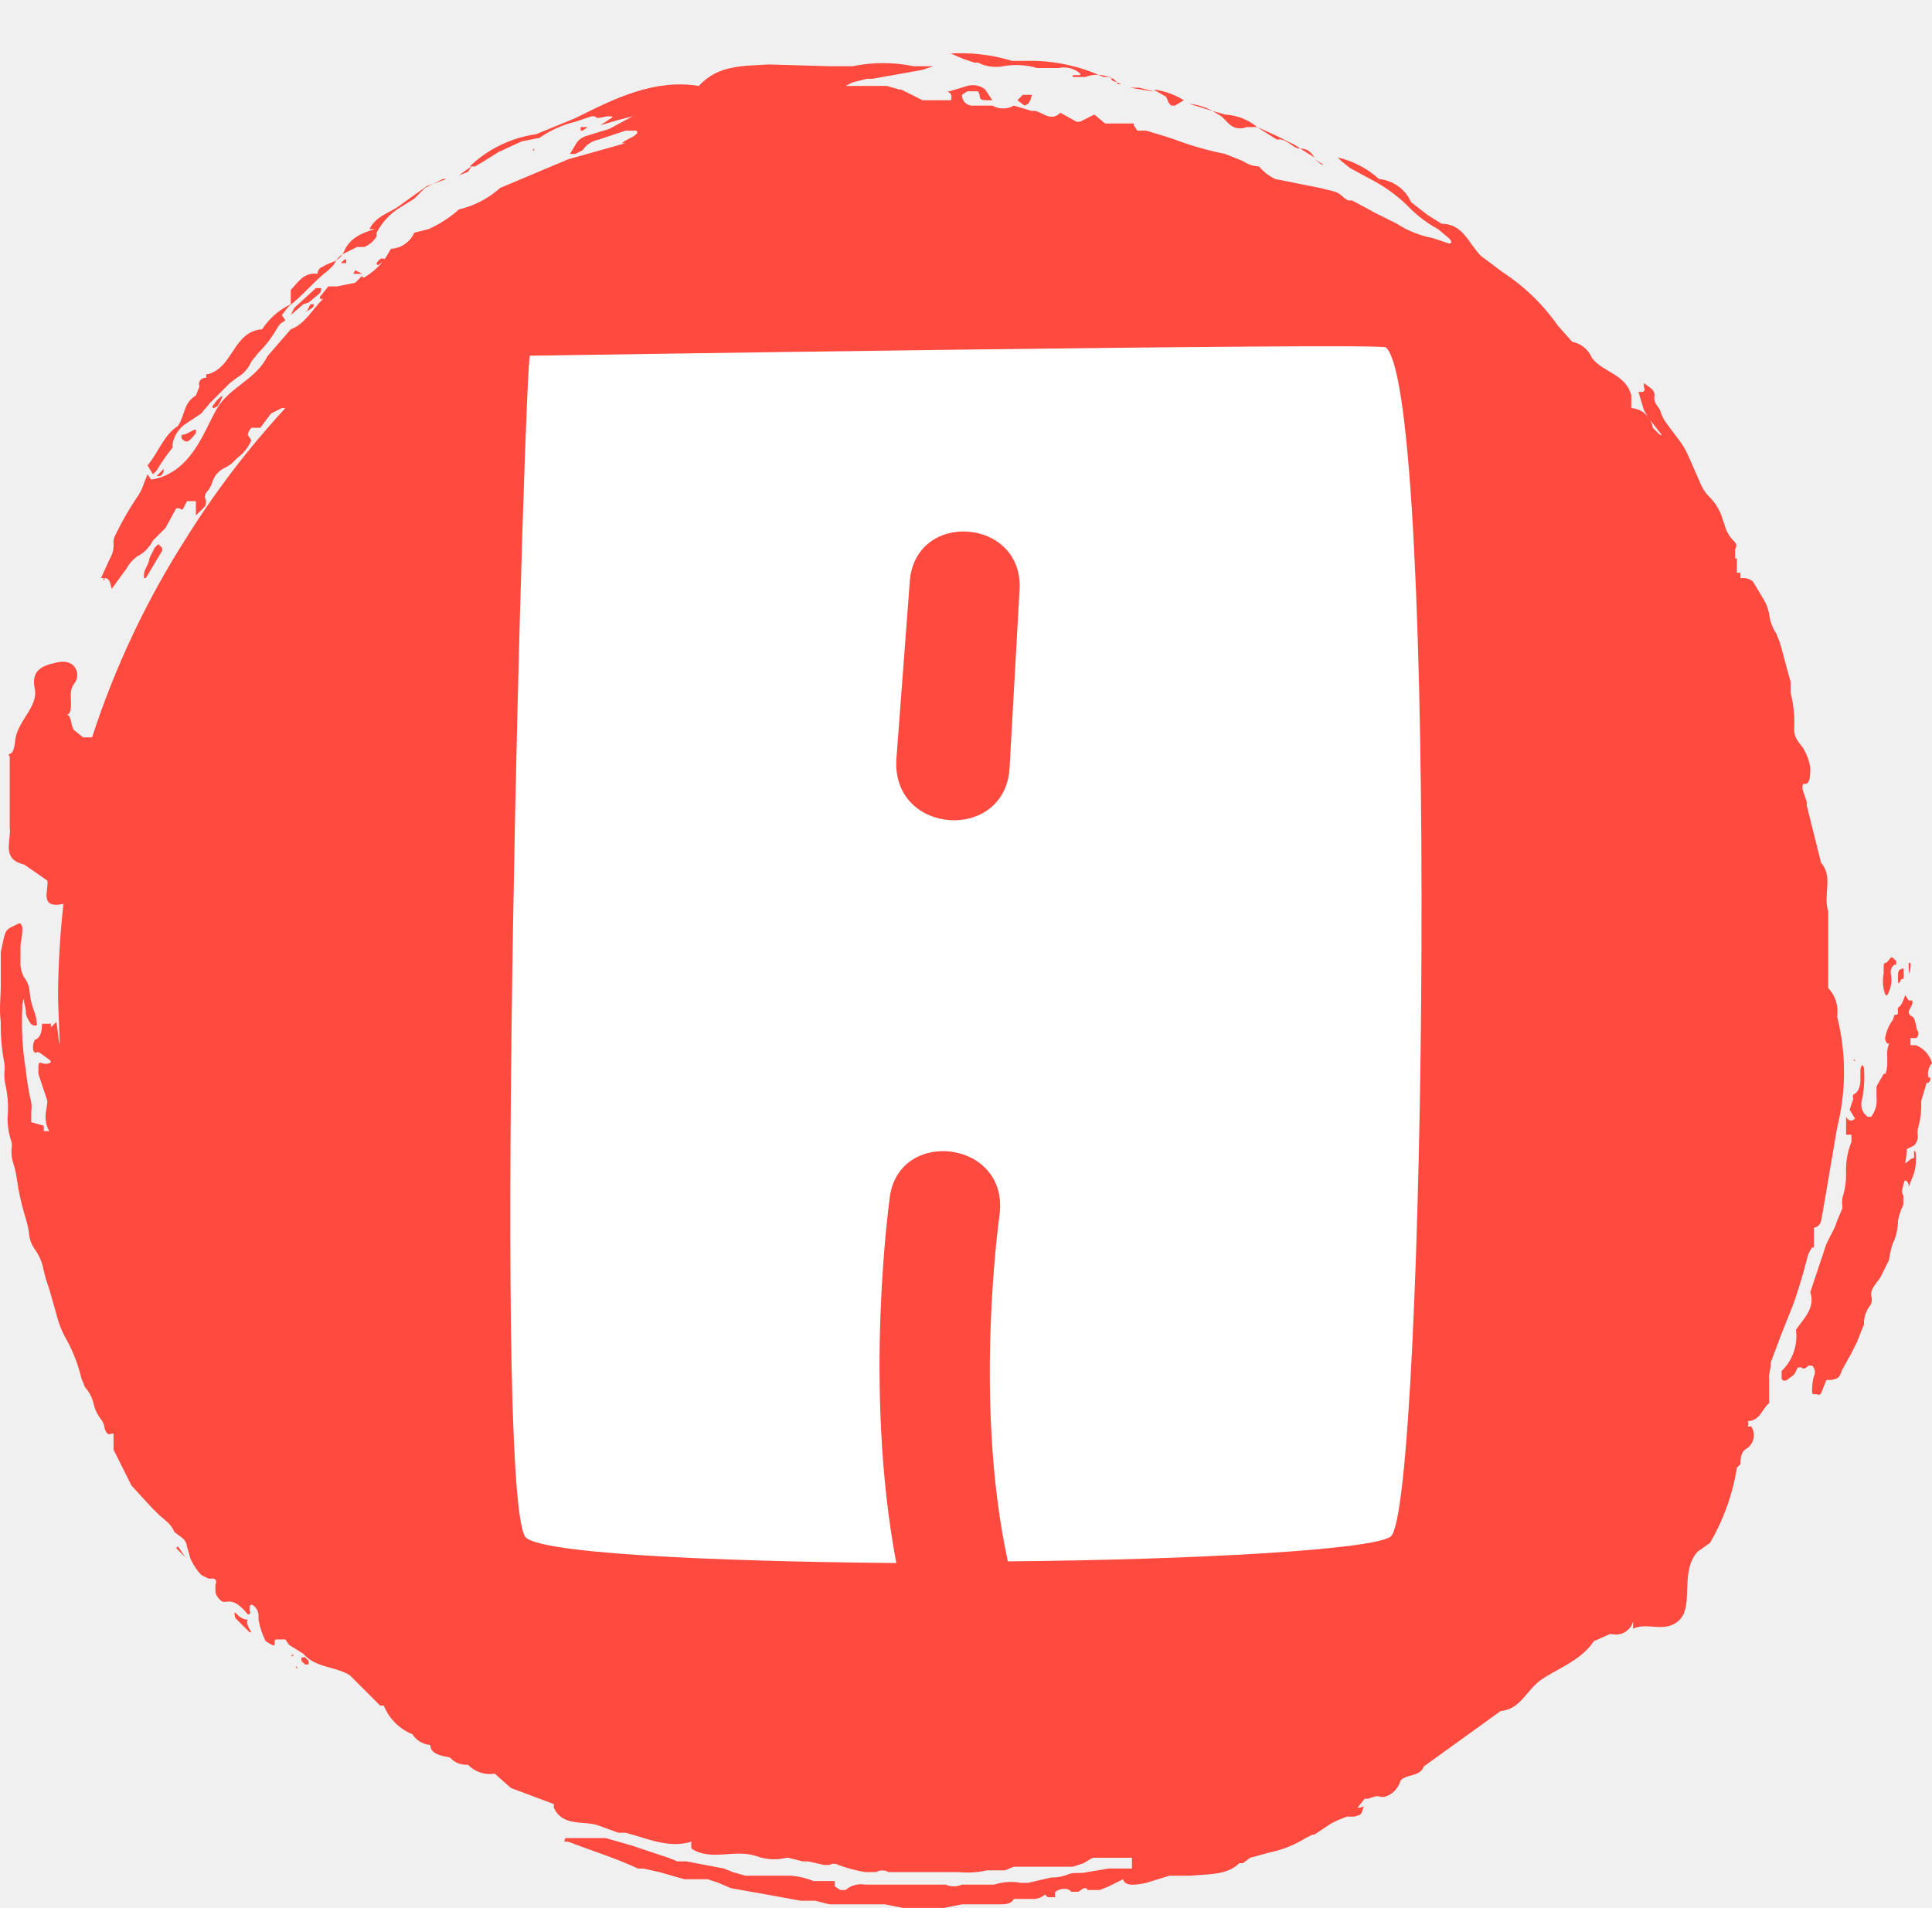
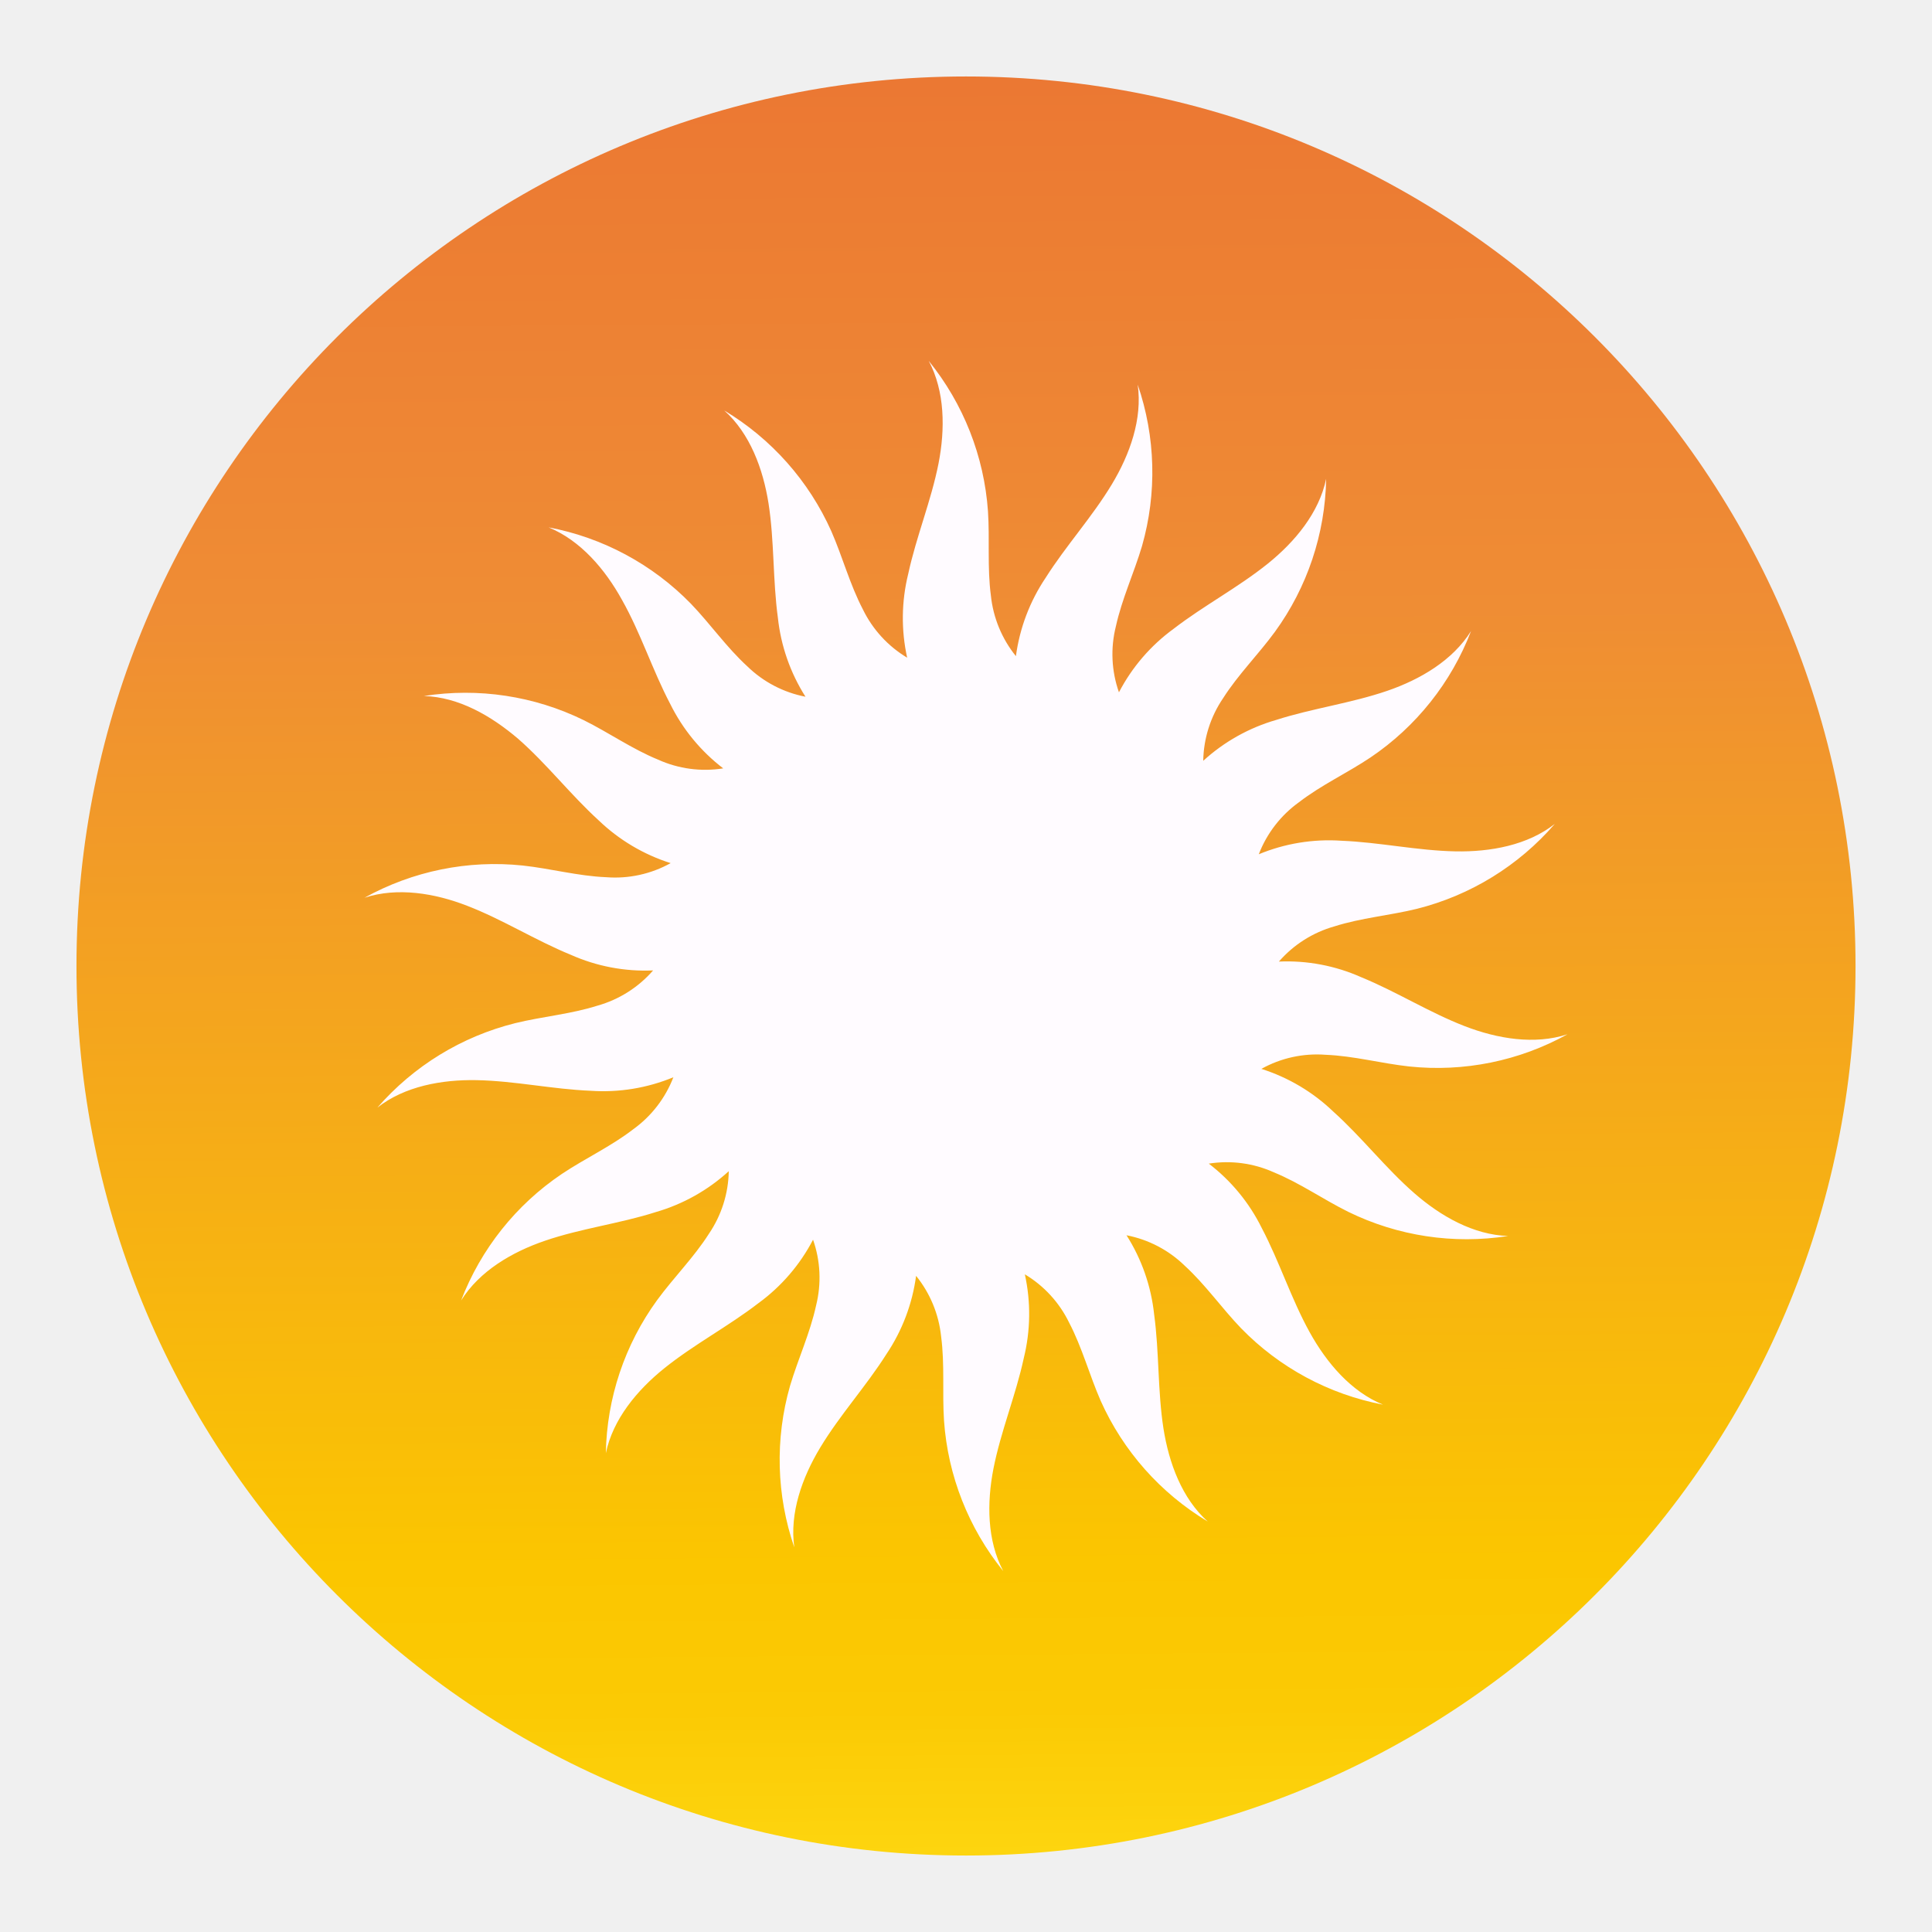
- <svg xmlns="http://www.w3.org/2000/svg" width="308.761" height="304.916" viewBox="0 0 106.008 104.687" class="css-1j8o68f" version="1.1" id="svg23">
-   <defs id="SvgjsDefs2684" />
-   <g id="SvgjsG2685" featurekey="rootContainer" transform="matrix(0.9820593,0,0,0.9820593,-0.05456052,0)" fill="#ff4a3f">
-     <g id="g17">
-       <path d="M19.8 15.3h.5l-.4-.2zm.5.1zm.8-.7c0 .1 0 .1.1.1l.4-.3c-.2-.1-.3-.1-.5.2zm.4-.2zm-4.1 2.3zm-.2.6l.3-.2c.1-.1.1-.2.1-.2h-.2l-.2.4c-.1-.1-.1 0 0 0zm2.2-2.9h-.1l-.2.2h.3zm-2.1 2.4l.6-.5c.1-.1.1-.2.1-.3h-.3l-1.2 1.1-.2.4.7-.6zm-1.1.8z" id="path3" />
-       <path d="M9.7 25v-.2a1.7 1.7 0 0 1 .7-1.1l.9-.6.5-.6.7-.7.4-.4.4-.3a1.9 1.9 0 0 0 .8-.9l.4-.5a5.9 5.9 0 0 0 1-1.3l.2-.3.3-.2-.2-.3.4-.5c.8-.6 1.4-1.4 2.2-2l.3-.3a1.4 1.4 0 0 1 .5-.6l.8-.4h.4a1.4 1.4 0 0 0 .7-.6V13a3.5 3.5 0 0 1 1.3-1.4l.8-.5.2-.2.4-.4 1-.5h.2l-1.1.4-1.4 1c-.6.5-1.4.6-1.8 1.4h.3c-.7.2-1.4.5-1.7 1.2s-.8.6-1.2.9a.4.4 0 0 0-.3.4c-.8-.1-1.1.5-1.5.9v.8a3.9 3.9 0 0 0-1.6 1.4c-1.6.1-1.6 2.1-3 2.5h-.1a.2.2 0 0 0 0 .2c-.3 0-.5.2-.4.5l-.2.5c-.7.4-.6 1.1-1 1.7-.8.5-1.1 1.5-1.7 2.2l.3.5.2-.2a11.6 11.6 0 0 1 .9-1.3zM53.9 3.3l.6.2h.2a2.2 2.2 0 0 0 1.4.2 4.1 4.1 0 0 1 1.9.1h1.2a1.4 1.4 0 0 1 1.2.3.1.1 0 0 1 0 .1H60a.1.1 0 0 0 0 .1h.7a1.8 1.8 0 0 1 1.3 0c.2 0 .1.1.2.2l.5.2h-.2c-.2-.4-.5-.4-.8-.4a9.7 9.7 0 0 0-4.3-.9h-.8A9.8 9.8 0 0 0 53 3h.2zm7.3 3.1zM50.3 4.7zm10.9 1.7h.2-.2zM19 14.7zm32.1-10zm17.6 2.2a.9.9 0 0 0 1 .2h.6a3.1 3.1 0 0 0-1.8-.7l-.7-.2.5.3zm-3.4-1.3c0 .1.1.2.2.3h.2l.5-.3a4.2 4.2 0 0 0-1.7-.6l.7.4zm7.4 2.7l.8.5c-.2-.3-.4-.5-.8-.5z" id="path5" />
-       <path d="M99 76.1l.6-1.6.6-1.5c.2-.5.6-1.8.8-2.6a1.7 1.7 0 0 1 .3-.7h.1v-1.1c.5-.1.4-.6.5-.9l.8-4.7a12.7 12.7 0 0 0 0-6.2 1.9 1.9 0 0 0-.5-1.6v-4.3c-.3-.9.3-1.9-.4-2.7L101 45a.4.4 0 0 0 0-.2l-.2-.6a.5.5 0 0 1 0-.4h.1c.3 0 .3-.5.3-.9a3 3 0 0 0-.4-1.1l-.3-.4a1.1 1.1 0 0 1-.2-.7 6.7 6.7 0 0 0-.2-2v-.6c-.2-.7-.4-1.5-.6-2.2l-.2-.5a2.5 2.5 0 0 1-.4-1.1 2.5 2.5 0 0 0-.3-.8l-.6-1a.8.8 0 0 0-.6-.2h-.1V32h-.2v-.8H97V31a.4.4 0 0 0 0-.1v-.2c.1-.2.1-.3-.1-.5a1.8 1.8 0 0 1-.4-.6l-.2-.6a2.9 2.9 0 0 0-.7-1.2 2.2 2.2 0 0 1-.5-.7l-.7-1.6a4.3 4.3 0 0 0-.6-1l-.6-.8a2.4 2.4 0 0 1-.4-.8l-.2-.3a.6.6 0 0 1-.1-.5.5.5 0 0 0-.2-.4l-.4-.3v.2c.1.2 0 .3-.1.3h-.2l.3 1 .3.5.7.9h-.1l-.2-.2-.2-.2a1.3 1.3 0 0 0-1.2-1.1v-.7c-.3-1.2-1.6-1.3-2.2-2.1a1.5 1.5 0 0 0-1.1-.9l-.8-.9a11.3 11.3 0 0 0-3.1-3l-.8-.6-.4-.3c-.7-.7-1-1.8-2.2-1.8l-.8-.5-.9-.7a2.2 2.2 0 0 0-1.8-1.3 5.1 5.1 0 0 0-2.3-1.2l.2.2.5.4 1.3.7a8.5 8.5 0 0 1 2.1 1.6 6.8 6.8 0 0 0 1.5 1.1l.6.5c.1.1.2.2.1.3H81l-.9-.3a5.6 5.6 0 0 1-2-.8l-1.2-.6-1.3-.7h-.2c-.3-.1-.4-.4-.8-.5l-.8-.2-2.5-.5a2.6 2.6 0 0 1-.9-.7 1.7 1.7 0 0 1-.9-.3l-1-.4a18.1 18.1 0 0 1-2.8-.8l-.6-.2-1-.3h-.5l-.2-.3v-.1h-1.6l-.6-.5-.4.2-.4.2h-.2l-.9-.5c-.6.6-1.1-.2-1.6-.1l-1-.3a1.2 1.2 0 0 1-1.2 0h-1.2a.6.6 0 0 1-.5-.6l.3-.2h.6a.7.7 0 0 1 .1.3c0 .2.2.2.5.2h.2l-.4-.6a1.1 1.1 0 0 0-1-.2l-1 .3H53c.3.2.2.3.2.5h-1.6l-.4-.2-.8-.4h-.1l-.7-.2h-2.3l.4-.2.8-.2h.3l1.7-.3 1.1-.2.6-.2h-1.1a8.4 8.4 0 0 0-3.4 0h-1.3L43 3.6c-1.4.1-2.8 0-3.9 1.2-2.5-.4-4.7.7-6.9 1.8l-2.2.9a6.7 6.7 0 0 0-3.7 1.8h.3l.5-.3.8-.5 1.3-.6 1-.2a6 6 0 0 1 2-.9l.9-.3h.2c.1.2.5 0 .7 0h.2c.1 0 .1.1 0 .1l-.6.4 1-.3.8-.2-1.3.7-1.3.4a1 1 0 0 0-.6.5l-.3.5h.3l.4-.2a1.4 1.4 0 0 1 .9-.6l1.5-.5h.5a.1.1 0 0 1 .1.2c-.2.2-.6.3-.8.5h.2l-3.2.9-3.8 1.6a5.2 5.2 0 0 1-2.3 1.2 6.6 6.6 0 0 1-1.7 1.1l-.8.2a1.5 1.5 0 0 1-1.3.9l-.3.5a3.7 3.7 0 0 1-1.2 1.1h-.1v-.1l-.2.2-.2.2-1 .2h-.5l-.4.5c-.1.1-.1.2 0 .2h.1c-.6.6-1 1.4-1.8 1.7L15 19.9c-.6 1.2-1.8 1.6-2.6 2.6s-1.4 3.9-3.9 4.3l-.2-.3-.2.5a2.7 2.7 0 0 1-.4.8 16.9 16.9 0 0 0-1.2 2.1.8.8 0 0 0-.1.5 1.4 1.4 0 0 1-.2.8l-.5 1.1h.2c.3 0 .3.3.4.6l.8-1.1a2.2 2.2 0 0 1 .6-.7 2 2 0 0 0 .9-.9l.3-.3.4-.4.6-1.1h.2c.1.1.1.1.2 0l.2-.4h.5v.8l.5-.5a.5.5 0 0 0 0-.5.4.4 0 0 1 .1-.3 1.5 1.5 0 0 0 .3-.5 1.3 1.3 0 0 1 .8-.9l.3-.2.3-.3a2.4 2.4 0 0 0 .8-1l-.2-.3c0-.1.1-.3.2-.4h.5l.6-.8.6-.3h.2a48.8 48.8 0 0 0-5.5 7.2h-.1.1a48.4 48.4 0 0 0-5.3 11.2h-.5l-.5-.4c-.2-.2-.1-.7-.4-.9h.1c.3-.5-.1-1.2.3-1.7s.1-1.4-.9-1.2-1.5.5-1.3 1.5-1 1.8-1.1 2.9-.5.5-.3.9v3.9c.1.8-.5 1.8.8 2.1l1.3.9c.1.5-.5 1.6.9 1.3a49.2 49.2 0 0 0-.3 5c0 1.1.1 2.2.1 3.3v-.4c-.1-.4-.1-.8-.2-1.3l-.3.3v-.2h-.5c0 .5-.1.8-.4.9a.9.9 0 0 0-.1.5c0 .1.1.3.2.2s.4.2.7.4-.2.3-.4.2-.2.1-.2.3v.3l.5 1.5c0 .3-.1.6-.1.9a1.7 1.7 0 0 0 .2.8h-.3v-.3l-.7-.2v-.6a1.5 1.5 0 0 0 0-.5 14.6 14.6 0 0 1-.3-1.8 16.6 16.6 0 0 1-.2-3.5.9.9 0 0 1 .1-.5v.2a2.9 2.9 0 0 1 .1.5.8.8 0 0 0 .1.4c.1.2.2.4.4.4s.1-.1.1-.2a2.1 2.1 0 0 0-.1-.5 4.2 4.2 0 0 1-.3-1.3 1.5 1.5 0 0 0-.3-.7 1.6 1.6 0 0 1-.2-.9v-.8c0-.3.1-.6.1-.9a.5.5 0 0 0-.1-.4h-.1c-.8.4-.7.2-1 1.6V55c0 .7-.1 1.4 0 2.1a10.8 10.8 0 0 0 .2 2.3 1.8 1.8 0 0 1 0 .5 3.1 3.1 0 0 0 .1.9 5.9 5.9 0 0 1 .1 1.3 3.9 3.9 0 0 0 .2 1.7 1.2 1.2 0 0 1 0 .4 2.1 2.1 0 0 0 .1.8 4.9 4.9 0 0 1 .2.9 14 14 0 0 0 .5 2.2 5 5 0 0 1 .2 1 1.7 1.7 0 0 0 .3.7 2.9 2.9 0 0 1 .5 1.2 8.5 8.5 0 0 0 .3 1l.4 1.4a5.4 5.4 0 0 0 .6 1.5 8.5 8.5 0 0 1 .8 2.1l.2.5a2.1 2.1 0 0 1 .5 1 2.1 2.1 0 0 0 .4.8 1 1 0 0 1 .2.5c.1.3.2.4.4.3h.1v.9l.5 1 .5 1 1.1 1.2.4.4c.3.3.7.5.9 1l.4.3a.7.7 0 0 1 .3.5l.2.7a3.3 3.3 0 0 0 .6.9l.4.2h.3a.2.2 0 0 1 .1.3 2.5 2.5 0 0 0 0 .5.9.9 0 0 0 .4.5h.2c.4-.1.8.2 1.2.7h.1c0-.1.1-.1 0-.2v-.2c0-.1.1-.2.2-.1a.7.7 0 0 1 .3.6v.2a4.3 4.3 0 0 0 .4 1.2c.5.3.5.3.5.1s0-.2.2-.2h.4l.2.3.8.5c.7.8 1.8.7 2.6 1.2l1.7 1.7h.2a2.9 2.9 0 0 0 1.6 1.6 1.3 1.3 0 0 0 1 .6c0 .5.6.6 1.1.7a1.2 1.2 0 0 0 .8.4h.2a1.7 1.7 0 0 0 1.5.5l.9.8 2.4.9v.2c.5 1.1 1.7.7 2.5 1l1.1.4h.4c1.2.3 2.4.9 3.7.5a.7.7 0 0 0 0 .4c1.1.7 2.4 0 3.6.4a2.9 2.9 0 0 0 1.7.1h.1l.8.2h.3l.9.2h.3a.5.5 0 0 1 .5 0 7.9 7.9 0 0 0 1.5.4h.6a.7.7 0 0 1 .7 0h3.9a5 5 0 0 0 1.6-.1h1l.5-.2H60l.6-.2.5-.3h2.2v.6H62l-1.2.2c-.4.1-.7 0-1 .1a2.4 2.4 0 0 1-1 .2l-1.3.3h-.4a3.1 3.1 0 0 0-1.5.1h-1.8a1.1 1.1 0 0 1-.9 0h-4.5a1.3 1.3 0 0 0-1.1.3H47l-.3-.2v-.3h-1.2a4.1 4.1 0 0 0-1.3-.3h-2.5l-.7-.2-.5-.2-2.1-.4h-.5l-.5-.2-2.1-.7-1.4-.4h-2.2c-.1 0-.1.1-.1.2h.2c1.3.5 2.6.9 3.9 1.5h.3l.9.2 1.4.4h1.3l.6.2.7.3 1.7.3 1.1.2 1.1.2h.8l.8.2h3.1l1 .2h2.3l1-.2H56c.4 0 .6-.1.7-.3h1a1 1 0 0 0 .8-.3c-.1.1 0 .1.1.2h.4v-.2c0-.1 0-.1.2-.2s.6-.1.7.1h.4l.3-.2c.2 0 .2 0 .2.1h.7l.5-.2.8-.4c.1.3.4.4 1.3.2l1.3-.4h1.2c.9-.1 2 0 2.7-.7h.2l.4-.3 1.1-.3a6.1 6.1 0 0 0 2-.8l.4-.2h.1l.9-.6.4-.2.5-.2h.4c.4-.1.4-.1.5-.4s0-.1-.2-.1h-.1l.4-.5h.2c.3-.1.5-.2.7-.1h.2a1.3 1.3 0 0 0 .9-.9c.3-.4 1.1-.2 1.3-.8l4.3-3.1c1.1-.1 1.4-1.1 2.2-1.7s2.3-1.1 3-2.2l.9-.4h.1a1 1 0 0 0 1.2-.7v.4c.8-.4 1.8.3 2.6-.5s0-2.7 1-3.8l.7-.5a12.1 12.1 0 0 0 1.5-4.2l.2-.2c0-.3 0-.7.4-.9a.9.9 0 0 0 .2-1.2h-.2a.3.3 0 0 0 0-.3c.7 0 .8-.7 1.2-1V77a.5.5 0 0 1 0-.2 3.8 3.8 0 0 0 .1-.7zM5.9 32.2z" id="path7" />
-       <path d="M26.4 9.3l-.3.2-.4.3.5-.2zm6.1-2h.1l.3-.2h-.4zm-2.6 1l-.1.1h.1v-.1zm-1.5 1.4zm1.3-.2zm-6.3 3.1zM9.2 26.2l-.4.4H9a.4.4 0 0 0 .2-.4zm3-3.5a2.1 2.1 0 0 0 .3-.6 1.5 1.5 0 0 0-.5.5c-.1.1-.1.2 0 .2zM11 24.2V24c-.2 0-.5.3-.8.3v.2c.3.3.4.2.8-.3zm3 66.2zM73.9 9.2h.1l-.5-.3zm-2.5-1.4c.5-.1.8.4 1.2.5h.1l-.3-.2-1-.5-1.1-.5.3.2zM52.8 3.1zm11.7 2h-.1l-1.2-.2h.5zm2 .7l1.3.4a3.3 3.3 0 0 0-1.3-.4zm-9 0a1 1 0 0 0 .2-.5h-.5l-.3.3.4.3zm9 1.6zM49.9 4.2zm2.9.7zM48.5 4zm13.8 2.1a.5.5 0 0 0 0 .1zm44.8 52.3h-.3V58h.3c.1 0 .2-.3.1-.4s-.1-.7-.3-.8a.3.3 0 0 1-.2-.3l.2-.4a.4.4 0 0 0 0-.2h-.2l-.2-.3c-.1.3-.2.6-.4.7a.5.5 0 0 0 0 .2c0 .1 0 .2-.1.2h-.1a1.1 1.1 0 0 1-.1.3 2.3 2.3 0 0 0-.4.9.4.4 0 0 0 .1.4h.1a1.7 1.7 0 0 0-.1.8v.4a1.8 1.8 0 0 1-.1.5h-.1l-.4.7v.6a1.5 1.5 0 0 1-.3 1.1h-.2l-.2-.2a.9.9 0 0 1-.1-.8 6.5 6.5 0 0 0 .1-1.7c0-.1-.1-.2-.1-.2a.5.5 0 0 0-.1.3v.6c0 .2-.1.6-.3.7s-.1.2-.1.3l-.2.6.3.5c-.2.2-.4.1-.5-.1v1h.3v.4a4.2 4.2 0 0 0-.3 1.4 3.3 3.3 0 0 0 0 .4 4 4 0 0 1-.2 1.3 2 2 0 0 0 0 .6l-.3.7a3.2 3.2 0 0 1-.3.7l-.3.6-.9 2.7c.3.9-.4 1.5-.8 2.1a2.7 2.7 0 0 1-.8 2.3v.4c0 .1.1.2.3.1l.4-.3.2-.4h.2c.1.1.2.1.4-.1h.2a.5.5 0 0 1 .1.6 2.9 2.9 0 0 0-.1.8c0 .1 0 .2.1.2h.2c.1.1.2 0 .3-.3l.2-.5h.3c.4-.1.4-.1.6-.6l.5-.9.3-.6.4-1a1.6 1.6 0 0 1 .3-1 .6.6 0 0 0 .1-.6c0-.2 0-.3.2-.6l.3-.4.5-1a4.7 4.7 0 0 1 .2-.9 3 3 0 0 0 .3-1.3 3.8 3.8 0 0 1 .3-.9v-.5c-.1-.2-.1-.2 0-.6s.1-.2.2-.2a.4.4 0 0 1 .1.3l.2-.5a2.3 2.3 0 0 0 .2-.9v-.3c0-.1 0-.3-.1-.3v.4c-.2 0-.3.2-.5.3a6.4 6.4 0 0 0 .1-.8l.4-.2a.7.7 0 0 0 .2-.6 1.4 1.4 0 0 1 0-.3 4.8 4.8 0 0 0 .2-1.4v-.2l.3-1h.1a.3.3 0 0 0 .1-.3h-.1a.9.9 0 0 1 .2-.8 1.5 1.5 0 0 0-.9-1zm-1.2 7.8zm-.2-9.9zm0 0zM9.1 30.8a.3.3 0 0 0 0-.2l-.2-.2-.2.2-.3.6c0 .3-.3.6-.3.9v.2h.1zm96.3 24.8h.1a1.7 1.7 0 0 0 .2-1.2.5.5 0 0 1 .2-.5h.1v-.2l-.2-.2h-.1c-.1.1-.2.3-.3.3s-.1.1-.1.3v.3a2.2 2.2 0 0 0 .1 1.2zM13.2 90.1c-.1 0 0 .2 0 .3l.8.8h.1c-.2-.3-.3-.6-.2-.7a.9.9 0 0 1-.5-.2zm.8.3zm92.3-35.7h.1a2 2 0 0 0 0-.6c-.3.1-.3.1-.3.6s.1.1.2 0z" id="path9" />
-       <path d="M106.7 62a.6.6 0 0 0 .1-.5c0-.1-.1-.2-.1-.1h-.2v.2c0 .4.1.5.2.4zm.1-8.2h-.1v.6a1 1 0 0 0 .1-.6zM17.1 92.6h-.2v.2l.2.2h.2v-.2zm86.6-33.3c0-.1 0-.1-.1-.1zM9.9 86.5l.5.5-.4-.6z" id="path11" />
-       <circle cx="10.5" cy="87.1" transform="rotate(-24.8 10.4 87.159)" id="circle13" />
-       <path d="M9.7 30.1h-.1v.2-.2h.1zm83.2-6.6l-.2-.3h-.1zm-14.7 77.1zM5.9 32.2zm-.1.2a.3.3 0 0 0 .1-.2v.2zm1.9-4.9zM61.5 2.4zm42.8 58.2v.1-.1zM16.4 92.5h-.1c.1.1.2 0 .1-.1zm.2.7h.1l-.1-.1v.1zm73.9-71.3zm15.2 34.4zM14.6 91.7zm92.1-37zm-.8 11.4zM34.6 0z" id="path15" />
-     </g>
-   </g>
-   <g id="SvgjsG2686" featurekey="nameFeature-0" transform="matrix(2.284354,0,0,2.284354,27.98006,-5.60952)" fill="#ffffff">
-     <path d="M9.6 16.48 l-0.32 4.24 c-0.08 1.8 2.6 1.96 2.72 0.2 l0.24 -4.28 c0.12 -1.76 -2.56 -1.96 -2.64 -0.16 z M0.48 11 l0 0 c0.04 0 20.48 -0.32 20.56 -0.2 c1.28 1.12 0.96 27.8 0.12 28.56 c-0.4 0.32 -4.64 0.56 -9.2 0.6 c-0.84 -3.84 -0.2 -8.32 -0.2 -8.32 c0.24 -1.8 -2.44 -2.12 -2.64 -0.4 c0 0.04 -0.64 4.52 0.16 8.76 c-4.56 -0.04 -8.68 -0.24 -8.92 -0.64 c-0.8 -1.44 0 -28.28 0.12 -28.36 z" id="path20" />
+ <svg xmlns="http://www.w3.org/2000/svg" viewBox="0 0 240 240">
+   <defs>
+     <style>.cls-1{fill:url(#linear-gradient);}.cls-2{fill:#fffbff;}</style>
+     <linearGradient id="linear-gradient" x1="120.97" y1="251.77" x2="118.32" y2="-107.06" gradientUnits="userSpaceOnUse">
+       <stop offset="0" stop-color="#ffed26" />
+       <stop offset="0.01" stop-color="#fee821" />
+       <stop offset="0.06" stop-color="#fdd50f" />
+       <stop offset="0.11" stop-color="#fbca04" />
+       <stop offset="0.16" stop-color="#fbc600" />
+       <stop offset="0.49" stop-color="#ef8d34" />
+       <stop offset="0.89" stop-color="#e75f32" />
+     </linearGradient>
+   </defs>
+   <g id="Objects">
+     <circle class="cls-1" cx="120" cy="120" r="110.5" />
+     <path class="cls-2" d="M175.7,148.23c3.28,2.86,7.34,5.17,11.64,5.31a33.4,33.4,0,0,1-19.85-3c-3.13-1.55-6-3.58-9.25-4.91a14.22,14.22,0,0,0-8.08-1.08,22.77,22.77,0,0,1,6.58,8c2.21,4.2,3.65,8.78,5.95,12.94,2.1,3.8,5.13,7.37,9.11,9A33.33,33.33,0,0,1,154.17,165c-2.42-2.52-4.43-5.42-7-7.77a14.21,14.21,0,0,0-7.23-3.78,22.82,22.82,0,0,1,3.43,9.82c.64,4.7.43,9.5,1.16,14.19.68,4.3,2.3,8.68,5.5,11.55a33.39,33.39,0,0,1-13.3-15c-1.4-3.2-2.3-6.61-3.92-9.71a14.26,14.26,0,0,0-5.5-6,22.85,22.85,0,0,1-.13,10.4c-1,4.64-2.85,9.07-3.77,13.74-.83,4.26-.8,8.93,1.22,12.73a33.41,33.41,0,0,1-7.36-18.68c-.23-3.48.1-7-.36-10.46a14.33,14.33,0,0,0-3.11-7.54,22.85,22.85,0,0,1-3.69,9.73c-2.53,4-5.78,7.55-8.23,11.62-2.24,3.72-3.81,8.12-3.21,12.38a33.42,33.42,0,0,1-.53-20.06c1-3.36,2.49-6.55,3.24-10A14.2,14.2,0,0,0,101,154a22.77,22.77,0,0,1-6.78,7.88c-3.76,2.9-8,5.12-11.71,8.1-3.39,2.73-6.37,6.33-7.25,10.54a33.32,33.32,0,0,1,6.36-19c2.06-2.82,4.57-5.31,6.44-8.25a14.25,14.25,0,0,0,2.47-7.78,22.84,22.84,0,0,1-9.07,5.08C77,152,72.19,152.59,67.7,154.13c-4.11,1.4-8.14,3.77-10.42,7.42a33.38,33.38,0,0,1,12.5-15.71c2.9-1.94,6.11-3.42,8.87-5.55a14.28,14.28,0,0,0,5-6.47,22.76,22.76,0,0,1-10.27,1.68c-4.74-.19-9.43-1.23-14.18-1.32-4.34-.08-8.94.76-12.32,3.41A33.39,33.39,0,0,1,64,127.1c3.39-.83,6.91-1.12,10.24-2.18a14.27,14.27,0,0,0,6.89-4.37,22.66,22.66,0,0,1-10.22-1.94c-4.4-1.8-8.45-4.38-12.88-6.09-4-1.56-8.66-2.34-12.75-1a33.35,33.35,0,0,1,19.67-4c3.47.38,6.88,1.31,10.36,1.45a14.18,14.18,0,0,0,8-1.75,22.91,22.91,0,0,1-8.94-5.31c-3.51-3.2-6.43-7-10-10.13C61,88.91,57,86.6,52.66,86.46a33.4,33.4,0,0,1,19.85,3c3.13,1.55,6,3.58,9.25,4.91a14.22,14.22,0,0,0,8.08,1.08,22.77,22.77,0,0,1-6.58-8c-2.21-4.2-3.65-8.78-6-12.94-2.1-3.8-5.13-7.36-9.11-9A33.33,33.33,0,0,1,85.83,75c2.42,2.52,4.43,5.42,7,7.77a14.21,14.21,0,0,0,7.23,3.78,22.82,22.82,0,0,1-3.43-9.82c-.64-4.7-.43-9.5-1.16-14.19-.68-4.3-2.3-8.68-5.5-11.55a33.39,33.39,0,0,1,13.3,15c1.4,3.2,2.3,6.61,3.92,9.71a14.26,14.26,0,0,0,5.5,6,22.85,22.85,0,0,1,.13-10.4c1-4.64,2.85-9.07,3.77-13.74.83-4.26.8-8.93-1.22-12.73a33.41,33.41,0,0,1,7.36,18.68c.23,3.48-.1,7,.36,10.46a14.33,14.33,0,0,0,3.11,7.54,22.9,22.9,0,0,1,3.69-9.73c2.53-4,5.78-7.55,8.23-11.62,2.24-3.72,3.81-8.12,3.21-12.38a33.45,33.45,0,0,1,.53,20.07c-1,3.35-2.49,6.54-3.24,9.95A14.2,14.2,0,0,0,139,86a22.77,22.77,0,0,1,6.78-7.88c3.76-2.9,8-5.12,11.71-8.1,3.39-2.73,6.37-6.33,7.25-10.54a33.32,33.32,0,0,1-6.36,19c-2.06,2.82-4.57,5.31-6.44,8.25a14.25,14.25,0,0,0-2.47,7.78,22.84,22.84,0,0,1,9.07-5.08c4.53-1.45,9.29-2.07,13.78-3.61,4.11-1.41,8.14-3.78,10.42-7.43a33.38,33.38,0,0,1-12.5,15.71c-2.9,1.94-6.11,3.42-8.87,5.55a14.28,14.28,0,0,0-5,6.47,22.76,22.76,0,0,1,10.27-1.68c4.74.19,9.43,1.23,14.18,1.32,4.34.08,8.94-.76,12.32-3.41A33.39,33.39,0,0,1,176,112.9c-3.39.83-6.91,1.12-10.24,2.18a14.27,14.27,0,0,0-6.89,4.37,22.66,22.66,0,0,1,10.22,1.94c4.4,1.8,8.45,4.38,12.88,6.09,4.05,1.56,8.66,2.34,12.75,1a33.35,33.35,0,0,1-19.67,4c-3.47-.38-6.88-1.31-10.36-1.45a14.18,14.18,0,0,0-8,1.75,22.91,22.91,0,0,1,8.94,5.31C169.2,141.3,172.12,145.11,175.7,148.23Z" />
  </g>
</svg>
